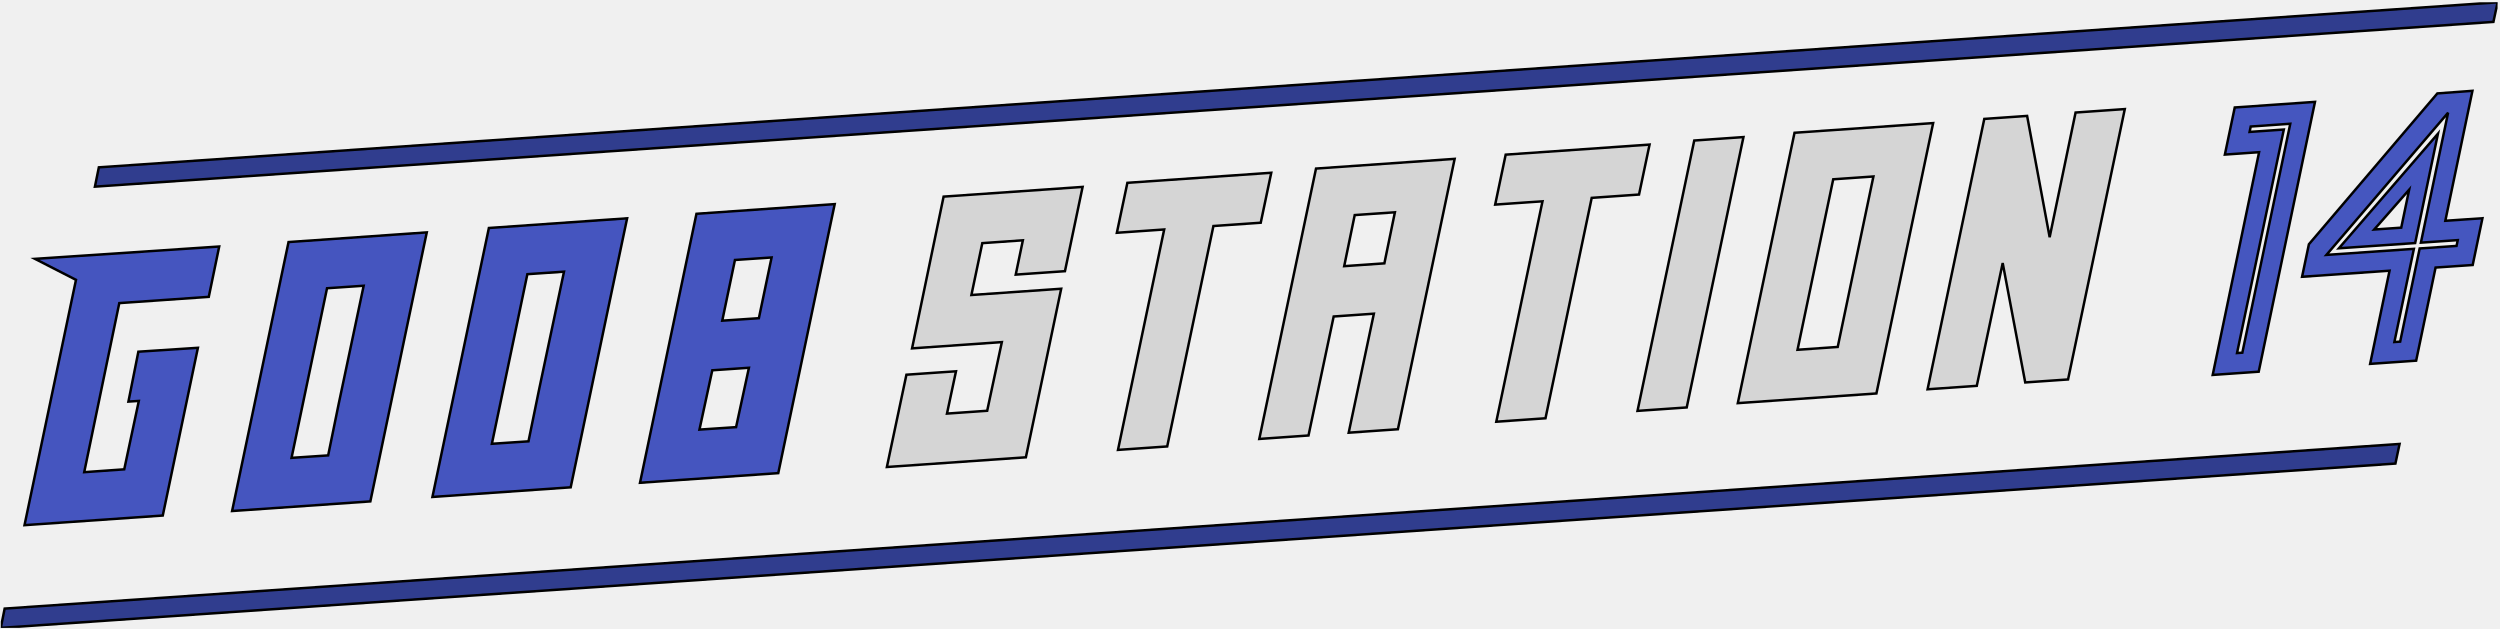
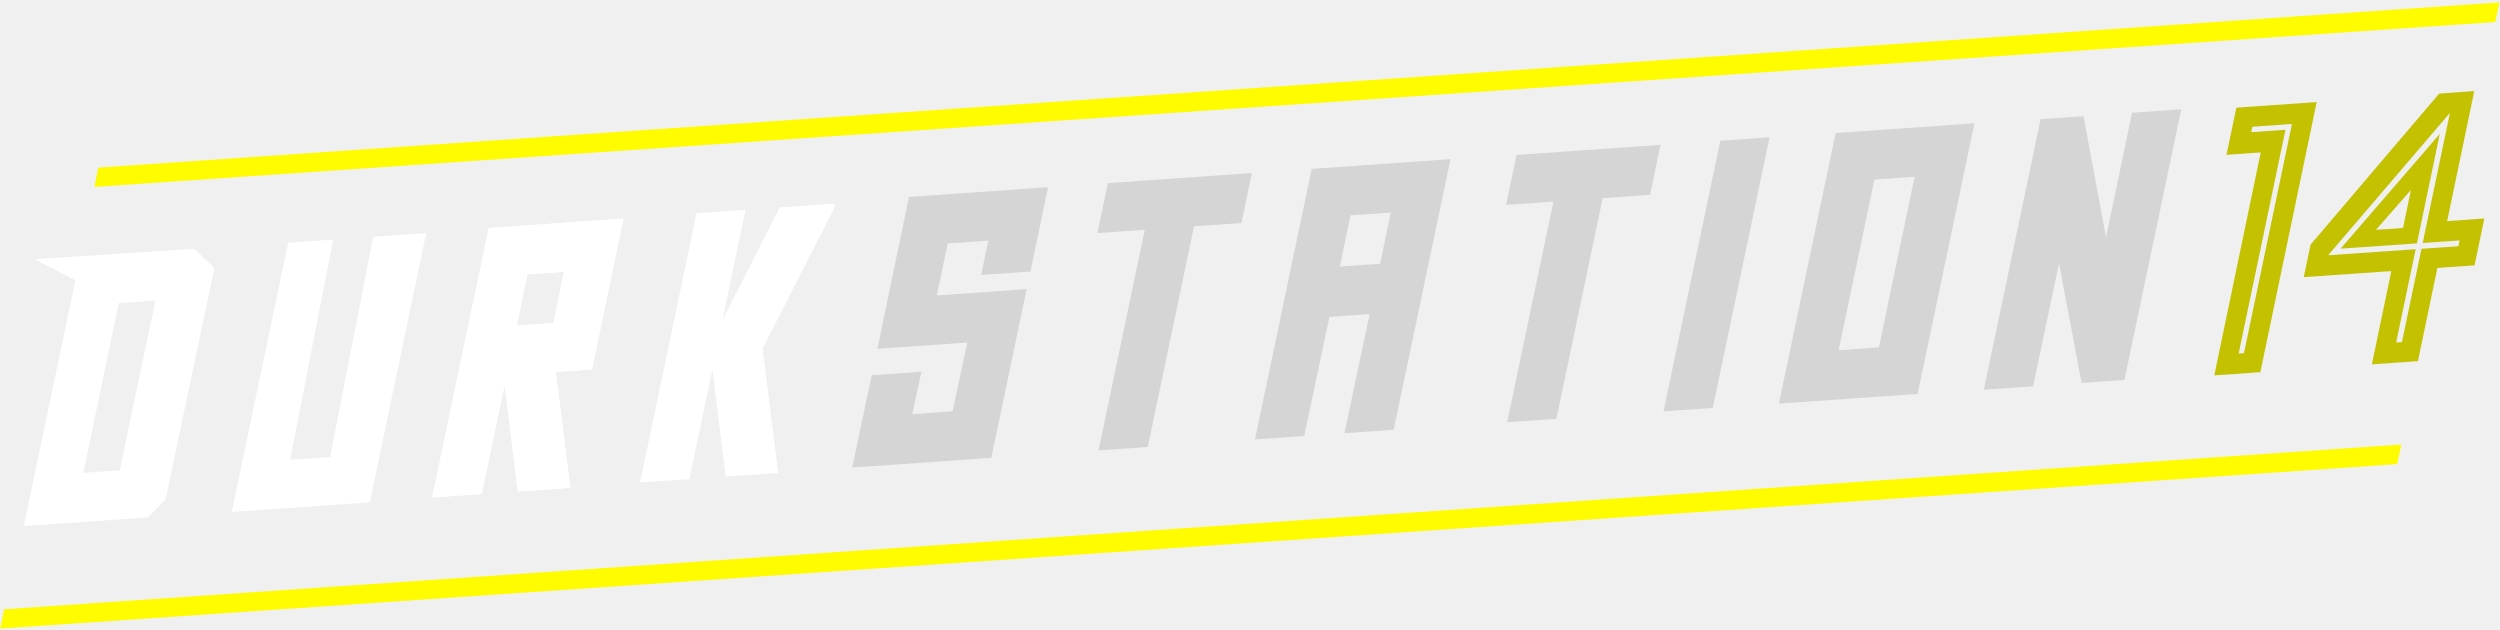
- <svg xmlns="http://www.w3.org/2000/svg" width="1002" height="252" viewBox="0 0 1002 252" fill="none" version="1.1" id="svg16">
-   <g clip-path="url(#clip0_235_486)" id="g16">
-     <path d="M39.62 67.065L38.043 74.808L999.361 8.779L1001.03 0.92L39.62 67.065Z" fill="#4556BF" id="path1" style="stroke:#000000;stroke-opacity:1;fill:#303d8e;fill-opacity:1" />
-     <path d="M0.314 251.65L960.082 185.794L961.748 177.937L1.867 243.921L0.314 251.65Z" fill="#4556BF" id="path2" style="stroke:#000000;stroke-opacity:1;fill:#303d8e;fill-opacity:1" />
-     <path d="M30.456 112.169L9.823 210.487L65.24 206.625L79.321 139.399L55.454 140.962L51.473 160.957L55.641 160.686L49.795 188.109L33.751 189.247L47.809 121.487L65.742 120.233L83.675 118.979L87.858 98.802L14.006 103.748L30.456 112.169Z" fill="white" id="path3" style="fill:#4555bf;fill-opacity:1;stroke:#000000;stroke-opacity:1" />
-     <path fill-rule="evenodd" clip-rule="evenodd" d="M93.02 204.821L113.653 106.504L115.648 97.017L171.055 93.137L162.518 133.734L148.438 200.96L93.02 204.821ZM116.849 183.509L131.524 182.525L135.724 161.981L145.758 114.525L131.072 115.531L116.849 183.509Z" fill="white" id="path4" style="stroke:#000000;stroke-opacity:1;fill:#4555bf;fill-opacity:1" />
-     <path fill-rule="evenodd" clip-rule="evenodd" d="M173.315 199.182L193.948 100.864L195.943 91.377L251.351 87.497L242.813 128.094L228.733 195.32L173.315 199.182ZM197.145 177.87L211.819 176.885L216.019 156.341L226.053 108.886L211.367 109.891L197.145 177.87Z" fill="white" id="path5" style="stroke:#000000;stroke-opacity:1;fill:#4555bf;fill-opacity:1" />
-     <path fill-rule="evenodd" clip-rule="evenodd" d="M334.548 81.808L279.14 85.688L256.513 193.493L311.93 189.631L334.548 81.808ZM295.017 171.197L280.342 172.181L285.486 148.409L300.171 147.402L295.017 171.197ZM294.566 104.202L309.252 103.197L304.158 127.534L289.48 128.525L294.566 104.202Z" fill="white" id="path6" style="stroke:#000000;stroke-opacity:1;fill:#4555bf;fill-opacity:1" />
-     <path d="m 425.325,115.725 -35.985,2.514 4.366,-20.788 16.259,-1.138 -2.859,13.754 19.725,-1.376 7.075,-33.778 -55.711,3.891 -12.644,60.827 35.986,-2.515 -5.875,27.521 -16.112,1.129 3.616,-16.966 -19.875,1.386 -7.831,36.993 55.711,-3.89 z" fill="#d5d5d5" id="path7" style="stroke:#000000;stroke-opacity:1" />
-     <path d="m 447.636,93.299 18.971,-1.324 -18.519,88.344 19.725,-1.384 18.521,-88.343 18.97,-1.324 4.216,-20.027 -57.667,4.034 z" fill="#d5d5d5" id="path8" style="stroke:#000000;stroke-opacity:1" />
-     <path d="m 538.753,106.678 4.215,-20.474 16.111,-1.128 -4.218,20.476 z m 21.528,65.363 22.74,-108.368 -55.562,3.889 -22.736,108.368 19.725,-1.384 10.087,-47.694 16.111,-1.128 -10.088,47.696 z" fill="#d5d5d5" id="path9" style="stroke:#000000;stroke-opacity:1" />
-     <path d="m 619.434,167.647 18.521,-88.344 18.971,-1.332 4.218,-20.022 -57.667,4.034 -4.216,20.021 18.97,-1.324 -18.519,88.344 z" fill="#d5d5d5" id="path10" style="stroke:#000000;stroke-opacity:1" />
-     <path d="m 656.315,164.682 19.724,-1.376 22.736,-108.367 -19.724,1.383 z" fill="#d5d5d5" id="path11" style="stroke:#000000;stroke-opacity:1" />
-     <path d="m 734.755,71.861 16.111,-1.128 -14.307,68.323 -16.109,1.129 z m -38.245,89.72 55.558,-3.881 22.736,-108.367 -55.56,3.88 z" fill="#d5d5d5" id="path12" style="stroke:#000000;stroke-opacity:1" />
-     <path d="m 792.293,154.647 10.386,-49.224 9.034,47.863 17.165,-1.201 22.739,-108.367 -19.724,1.384 -10.392,49.972 -9.033,-48.616 -17.165,1.2 -22.731,108.368 z" fill="#d5d5d5" id="path13" style="stroke:#000000;stroke-opacity:1" />
-     <path d="M901.631 52.876L902.089 50.71L917.942 49.6L898.735 141.359L896.601 141.508L915.353 51.917L901.631 52.876ZM905.29 148.979L927.851 40.828L895.688 43.077L891.726 61.956L905.446 60.996L886.849 150.273L905.29 148.979Z" fill="#4556BF" id="path14" style="stroke:#000000;stroke-opacity:1" />
-     <path d="M981.197 45.167L970.294 97.253L985.064 96.24L984.581 98.565L969.807 99.579L961.991 136.923L959.666 137.083L967.488 99.739L932.427 102.166L981.197 45.167ZM922.67 110.929L957.731 108.501L949.948 145.845L968.392 144.555L976.177 107.233L991.056 106.212L994.962 87.467L980.086 88.488L990.95 36.404L976.892 37.439L925.403 97.901L922.67 110.929Z" fill="#4556BF" id="path15" style="stroke:#000000;stroke-opacity:1" />
-     <path d="M977.128 53.585L937.431 99.514L967.993 97.416L977.128 53.585ZM965.589 76.025L962.417 91.246L951.58 91.99L965.589 76.025Z" fill="#4556BF" id="path16" style="stroke:#000000;stroke-opacity:1" />
+ <svg xmlns="http://www.w3.org/2000/svg" width="1001" height="252" viewBox="0 0 1001 252" fill="none">
+   <g clip-path="url(#clip0_235_486)">
+     <path d="M39.377 67.103L37.8 74.846L999.117 8.816L1000.78 0.957L39.377 67.103Z" fill="#FFFC00" />
+     <path d="M0.071 251.687L959.839 185.832L961.504 177.974L1.624 243.959L0.071 251.687Z" fill="#FFFC00" />
+     <path fill-rule="evenodd" clip-rule="evenodd" d="M9.521 210.625L30.17 112.246L13.778 103.782L77.772 99.637L85.838 107.27L66.285 200.063L59.114 207.177L9.521 210.625ZM33.351 189.313L48.025 188.329L52.225 167.785L62.259 120.329L47.573 121.335L33.351 189.313Z" fill="white" />
+     <path d="M133.422 95.916L149.452 94.794L132.183 182.975L116.153 184.097L133.422 95.916ZM92.777 204.995L112.402 203.626L128.431 202.504L148.057 201.129L170.678 93.309L115.4 97.175L92.777 204.995Z" fill="white" />
+     <path d="M221.609 129.35L206.927 130.374L211.123 109.853L225.803 108.824L221.609 129.35ZM195.691 91.306L173.072 199.172L192.828 197.796L202.046 154.089L207.349 196.784L228.368 195.319L222.561 148.916L237.037 147.906L249.622 87.534L195.691 91.306Z" fill="white" />
+     <path d="M228.368 195.319L207.349 196.784L202.046 154.089L192.828 197.796L173.072 199.172L195.691 91.306L211.123 109.853L206.927 130.374L221.609 129.35L225.803 108.824L211.123 109.853L195.691 91.306L249.622 87.534L237.037 147.906L222.561 148.916L228.368 195.319Z" fill="white" />
+     <path d="M311.566 189.338L290.546 190.802L285.244 148.107L276.025 191.814L256.27 193.191L278.897 85.386L298.502 84.013L289.237 128.223L312.239 83.051L334.305 81.506L333.852 83.662L305.34 139.596L311.566 189.338Z" fill="white" />
+     <path d="M411.082 115.762L375.096 118.277L379.463 97.488L395.722 96.35L392.862 110.104L412.588 108.727L419.663 74.949L363.952 78.84L351.308 139.666L387.293 137.152L381.418 164.673L365.307 165.801L368.923 148.835L349.048 150.222L341.217 187.215L396.928 183.324L411.082 115.762Z" fill="#D5D5D5" />
+     <path d="M439.393 93.336L458.364 92.012L439.845 180.355L459.57 178.972L478.091 90.628L497.061 89.304L501.277 69.277L443.61 73.311L439.393 93.336Z" fill="#D5D5D5" />
+     <path d="M536.51 106.716L540.725 86.242L556.836 85.114L552.618 105.59L536.51 106.716ZM558.038 172.078L580.778 63.711L525.216 67.6L502.48 175.967L522.204 174.583L532.292 126.89L548.403 125.761L538.315 173.458L558.038 172.078Z" fill="#D5D5D5" />
+     <path d="M623.191 167.684L641.712 79.341L660.683 78.009L664.901 57.987L607.233 62.021L603.018 82.043L621.988 80.718L603.469 169.062L623.191 167.684Z" fill="#D5D5D5" />
+     <path d="M666.072 164.719L685.796 163.343L708.532 54.976L688.808 56.359L666.072 164.719Z" fill="#D5D5D5" />
+     <path d="M750.511 71.898L766.623 70.77L752.316 139.094L736.207 140.222L750.511 71.898ZM712.267 161.618L767.825 157.738L790.561 49.37L735.001 53.251L712.267 161.618Z" fill="#D5D5D5" />
+     <path d="M814.05 154.685L824.436 105.461L833.469 153.323L850.635 152.123L873.374 43.755L853.65 45.139L843.258 95.111L834.225 46.495L817.06 47.696L794.329 156.063L814.05 154.685Z" fill="#D5D5D5" />
+     <path d="M901.388 52.913L901.845 50.747L917.699 49.638L898.491 141.396L896.358 141.545L915.109 51.954L901.388 52.913ZM905.046 149.016L927.607 40.866L895.445 43.114L891.483 61.993L905.202 61.033L886.605 150.31L905.046 149.016Z" fill="#C3C100" />
+     <path d="M980.953 45.204L970.051 97.291L984.821 96.277L984.337 98.602L969.564 99.616L961.747 136.96L959.423 137.12L967.244 99.776L932.184 102.204L980.953 45.204ZM922.427 110.966L957.487 108.538L949.704 145.883L968.149 144.593L975.933 107.27L990.813 106.249L994.719 87.504L979.843 88.525L990.706 36.442L976.649 37.477L925.16 97.938L922.427 110.966Z" fill="#C3C100" />
+     <path d="M976.885 53.622L937.188 99.551L967.749 97.454L976.885 53.622ZM965.346 76.063L962.174 91.283L951.336 92.027L965.346 76.063Z" fill="#C3C100" />
  </g>
-   <defs id="defs16">
+   <defs>
    <clipPath id="clip0_235_486">
-       <rect width="1000.71" height="250.73" fill="white" transform="translate(0.314453 0.920166)" id="rect16" />
+       <rect width="1000.71" height="250.73" fill="white" transform="translate(0.0712891 0.957458)" />
    </clipPath>
  </defs>
</svg>
